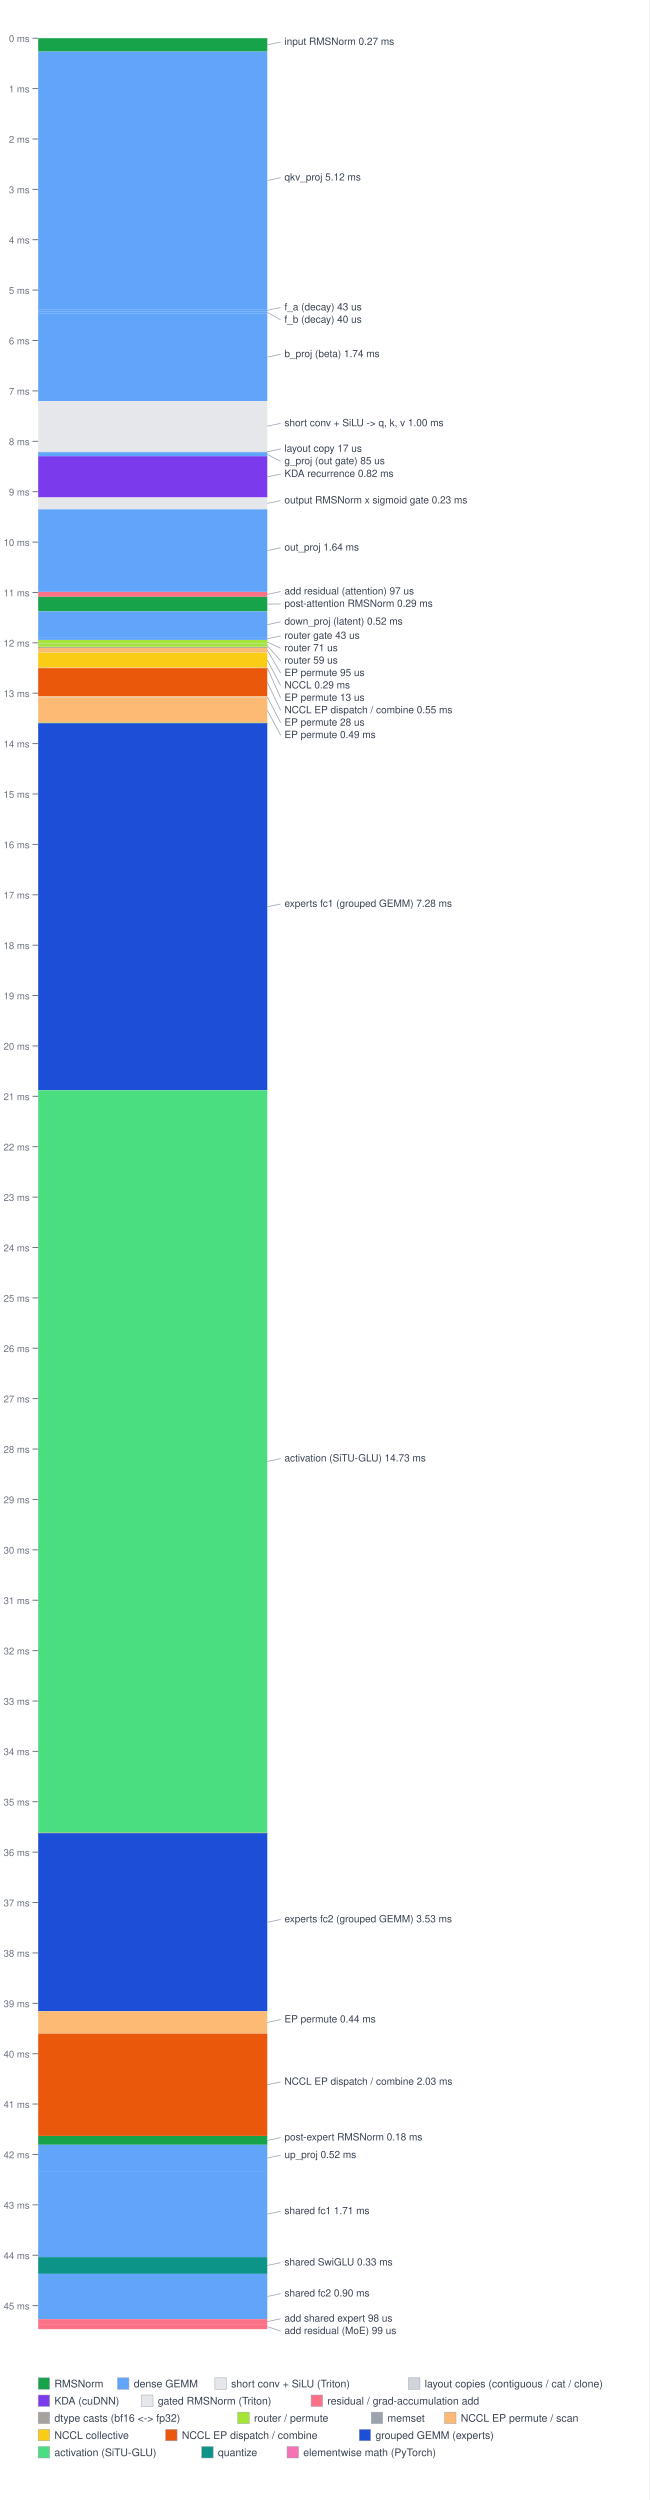
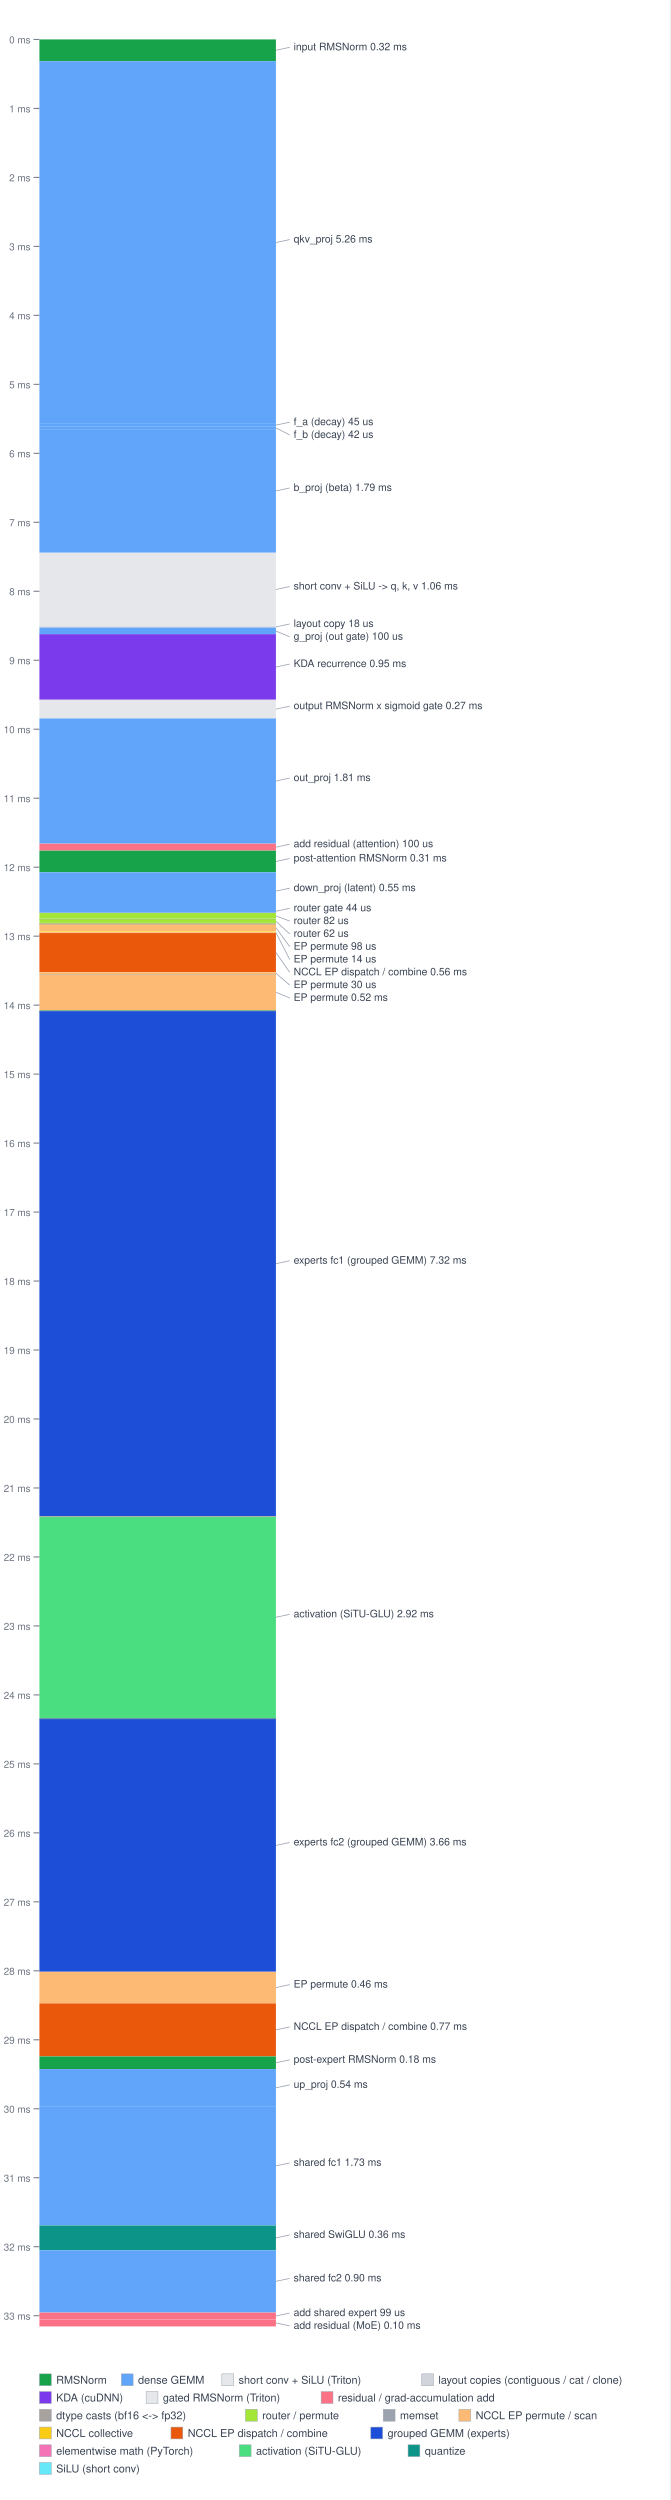
- <svg xmlns="http://www.w3.org/2000/svg" width="680" height="2619" viewBox="0 0 680 2619">
-   <rect width="680" height="2619" fill="white" />
-   <rect x="40" y="40.00" width="240" height="14.07" fill="#16a34a" />
-   <rect x="40" y="54.09" width="240" height="270.05" fill="#60a5fa" />
-   <rect x="40" y="323.98" width="240" height="2.29" fill="#60a5fa" />
-   <rect x="40" y="326.16" width="240" height="2.14" fill="#60a5fa" />
-   <rect x="40" y="328.21" width="240" height="91.87" fill="#60a5fa" />
-   <rect x="40" y="420.12" width="240" height="52.69" fill="#e5e7eb" />
-   <rect x="40" y="472.86" width="240" height="0.80" fill="#d1d5db" />
-   <rect x="40" y="473.37" width="240" height="0.80" fill="#d1d5db" />
-   <rect x="40" y="473.76" width="240" height="4.51" fill="#60a5fa" />
-   <rect x="40" y="478.10" width="240" height="0.80" fill="#7c3aed" />
-   <rect x="40" y="478.48" width="240" height="42.66" fill="#7c3aed" />
-   <rect x="40" y="521.18" width="240" height="12.39" fill="#e5e7eb" />
-   <rect x="40" y="533.59" width="240" height="86.45" fill="#60a5fa" />
-   <rect x="40" y="620.10" width="240" height="5.13" fill="#fb7185" />
-   <rect x="40" y="625.28" width="240" height="15.23" fill="#16a34a" />
-   <rect x="40" y="640.54" width="240" height="27.71" fill="#60a5fa" />
-   <rect x="40" y="668.08" width="240" height="2.28" fill="#60a5fa" />
-   <rect x="40" y="670.42" width="240" height="0.80" fill="#a8a29e" />
-   <rect x="40" y="670.59" width="240" height="3.77" fill="#a3e635" />
-   <rect x="40" y="674.54" width="240" height="0.80" fill="#9ca3af" />
-   <rect x="40" y="674.74" width="240" height="0.80" fill="#9ca3af" />
-   <rect x="40" y="674.86" width="240" height="2.69" fill="#a3e635" />
-   <rect x="40" y="677.59" width="240" height="0.80" fill="#a3e635" />
-   <rect x="40" y="678.06" width="240" height="0.80" fill="#9ca3af" />
-   <rect x="40" y="678.19" width="240" height="0.80" fill="#9ca3af" />
-   <rect x="40" y="678.40" width="240" height="0.80" fill="#9ca3af" />
-   <rect x="40" y="678.60" width="240" height="5.00" fill="#fdba74" />
-   <rect x="40" y="683.72" width="240" height="15.56" fill="#facc15" />
-   <rect x="40" y="699.32" width="240" height="0.80" fill="#fdba74" />
-   <rect x="40" y="699.78" width="240" height="0.80" fill="#fdba74" />
-   <rect x="40" y="700.02" width="240" height="29.24" fill="#ea580c" />
-   <rect x="40" y="729.31" width="240" height="1.47" fill="#fdba74" />
-   <rect x="40" y="731.02" width="240" height="0.80" fill="#9ca3af" />
-   <rect x="40" y="731.22" width="240" height="25.76" fill="#fdba74" />
-   <rect x="40" y="757.05" width="240" height="0.80" fill="#a3e635" />
-   <rect x="40" y="757.32" width="240" height="0.80" fill="#1d4ed8" />
-   <rect x="40" y="757.67" width="240" height="0.80" fill="#9ca3af" />
-   <rect x="40" y="757.83" width="240" height="384.25" fill="#1d4ed8" />
-   <rect x="40" y="1142.15" width="240" height="777.66" fill="#4ade80" />
-   <rect x="40" y="1919.85" width="240" height="0.80" fill="#a3e635" />
-   <rect x="40" y="1920.11" width="240" height="0.80" fill="#1d4ed8" />
-   <rect x="40" y="1920.45" width="240" height="0.80" fill="#9ca3af" />
-   <rect x="40" y="1920.59" width="240" height="186.33" fill="#1d4ed8" />
-   <rect x="40" y="2106.97" width="240" height="23.38" fill="#fdba74" />
-   <rect x="40" y="2130.42" width="240" height="107.16" fill="#ea580c" />
-   <rect x="40" y="2237.65" width="240" height="9.24" fill="#16a34a" />
-   <rect x="40" y="2246.92" width="240" height="27.71" fill="#60a5fa" />
-   <rect x="40" y="2274.43" width="240" height="90.10" fill="#60a5fa" />
-   <rect x="40" y="2364.57" width="240" height="17.54" fill="#0d9488" />
-   <rect x="40" y="2382.11" width="240" height="47.38" fill="#60a5fa" />
-   <rect x="40" y="2429.54" width="240" height="5.16" fill="#fb7185" />
-   <rect x="40" y="2434.75" width="240" height="5.25" fill="#fb7185" />
+ <svg xmlns="http://www.w3.org/2000/svg" width="680" height="2537" viewBox="0 0 680 2537">
+   <rect width="680" height="2537" fill="white" />
+   <rect x="40" y="40.00" width="240" height="22.07" fill="#16a34a" />
+   <rect x="40" y="62.08" width="240" height="367.98" fill="#60a5fa" />
+   <rect x="40" y="429.81" width="240" height="3.12" fill="#60a5fa" />
+   <rect x="40" y="432.78" width="240" height="2.94" fill="#60a5fa" />
+   <rect x="40" y="435.54" width="240" height="125.35" fill="#60a5fa" />
+   <rect x="40" y="560.97" width="240" height="74.52" fill="#e5e7eb" />
+   <rect x="40" y="635.57" width="240" height="0.80" fill="#d1d5db" />
+   <rect x="40" y="636.32" width="240" height="0.80" fill="#d1d5db" />
+   <rect x="40" y="636.88" width="240" height="6.99" fill="#60a5fa" />
+   <rect x="40" y="643.65" width="240" height="0.80" fill="#7c3aed" />
+   <rect x="40" y="644.22" width="240" height="65.87" fill="#7c3aed" />
+   <rect x="40" y="710.16" width="240" height="18.90" fill="#e5e7eb" />
+   <rect x="40" y="729.08" width="240" height="127.01" fill="#60a5fa" />
+   <rect x="40" y="856.18" width="240" height="6.97" fill="#fb7185" />
+   <rect x="40" y="863.26" width="240" height="21.95" fill="#16a34a" />
+   <rect x="40" y="885.24" width="240" height="38.19" fill="#60a5fa" />
+   <rect x="40" y="923.19" width="240" height="3.08" fill="#60a5fa" />
+   <rect x="40" y="926.34" width="240" height="0.80" fill="#a8a29e" />
+   <rect x="40" y="926.57" width="240" height="5.75" fill="#a3e635" />
+   <rect x="40" y="932.46" width="240" height="0.80" fill="#9ca3af" />
+   <rect x="40" y="932.68" width="240" height="0.80" fill="#9ca3af" />
+   <rect x="40" y="932.86" width="240" height="3.70" fill="#a3e635" />
+   <rect x="40" y="936.63" width="240" height="0.80" fill="#a3e635" />
+   <rect x="40" y="937.29" width="240" height="0.80" fill="#9ca3af" />
+   <rect x="40" y="937.47" width="240" height="0.80" fill="#9ca3af" />
+   <rect x="40" y="937.72" width="240" height="0.80" fill="#9ca3af" />
+   <rect x="40" y="938.00" width="240" height="6.89" fill="#fdba74" />
+   <rect x="40" y="945.19" width="240" height="0.80" fill="#facc15" />
+   <rect x="40" y="945.85" width="240" height="0.80" fill="#fdba74" />
+   <rect x="40" y="946.53" width="240" height="0.80" fill="#fdba74" />
+   <rect x="40" y="946.90" width="240" height="39.50" fill="#ea580c" />
+   <rect x="40" y="986.49" width="240" height="2.13" fill="#fdba74" />
+   <rect x="40" y="988.73" width="240" height="0.80" fill="#9ca3af" />
+   <rect x="40" y="988.97" width="240" height="36.16" fill="#fdba74" />
+   <rect x="40" y="1025.22" width="240" height="0.80" fill="#a3e635" />
+   <rect x="40" y="1025.59" width="240" height="0.80" fill="#1d4ed8" />
+   <rect x="40" y="1026.00" width="240" height="0.80" fill="#9ca3af" />
+   <rect x="40" y="1026.20" width="240" height="512.31" fill="#1d4ed8" />
+   <rect x="40" y="1538.58" width="240" height="0.80" fill="#d1d5db" />
+   <rect x="40" y="1538.81" width="240" height="0.80" fill="#f472b6" />
+   <rect x="40" y="1539.07" width="240" height="204.33" fill="#4ade80" />
+   <rect x="40" y="1743.49" width="240" height="0.80" fill="#a3e635" />
+   <rect x="40" y="1743.88" width="240" height="0.80" fill="#1d4ed8" />
+   <rect x="40" y="1744.31" width="240" height="0.80" fill="#9ca3af" />
+   <rect x="40" y="1744.56" width="240" height="256.35" fill="#1d4ed8" />
+   <rect x="40" y="2000.99" width="240" height="31.99" fill="#fdba74" />
+   <rect x="40" y="2033.05" width="240" height="53.77" fill="#ea580c" />
+   <rect x="40" y="2086.88" width="240" height="12.84" fill="#16a34a" />
+   <rect x="40" y="2099.73" width="240" height="37.98" fill="#60a5fa" />
+   <rect x="40" y="2137.46" width="240" height="120.88" fill="#60a5fa" />
+   <rect x="40" y="2258.43" width="240" height="25.10" fill="#0d9488" />
+   <rect x="40" y="2283.56" width="240" height="63.16" fill="#60a5fa" />
+   <rect x="40" y="2346.80" width="240" height="6.90" fill="#fb7185" />
+   <rect x="40" y="2353.78" width="240" height="7.05" fill="#fb7185" />
  <line x1="34" y1="40.0" x2="40" y2="40.0" stroke="#6b7280" />
  <text x="31.0" y="44.0" text-anchor="end" font-family="Helvetica, Arial, sans-serif" font-size="10" font-weight="normal" fill="#6b7280">0 ms</text>
-   <line x1="34" y1="92.8" x2="40" y2="92.8" stroke="#6b7280" />
-   <text x="31.0" y="96.8" text-anchor="end" font-family="Helvetica, Arial, sans-serif" font-size="10" font-weight="normal" fill="#6b7280">1 ms</text>
-   <line x1="34" y1="145.6" x2="40" y2="145.6" stroke="#6b7280" />
-   <text x="31.0" y="149.6" text-anchor="end" font-family="Helvetica, Arial, sans-serif" font-size="10" font-weight="normal" fill="#6b7280">2 ms</text>
-   <line x1="34" y1="198.4" x2="40" y2="198.4" stroke="#6b7280" />
-   <text x="31.0" y="202.4" text-anchor="end" font-family="Helvetica, Arial, sans-serif" font-size="10" font-weight="normal" fill="#6b7280">3 ms</text>
-   <line x1="34" y1="251.1" x2="40" y2="251.1" stroke="#6b7280" />
-   <text x="31.0" y="255.1" text-anchor="end" font-family="Helvetica, Arial, sans-serif" font-size="10" font-weight="normal" fill="#6b7280">4 ms</text>
-   <line x1="34" y1="303.9" x2="40" y2="303.9" stroke="#6b7280" />
-   <text x="31.0" y="307.9" text-anchor="end" font-family="Helvetica, Arial, sans-serif" font-size="10" font-weight="normal" fill="#6b7280">5 ms</text>
-   <line x1="34" y1="356.7" x2="40" y2="356.7" stroke="#6b7280" />
-   <text x="31.0" y="360.7" text-anchor="end" font-family="Helvetica, Arial, sans-serif" font-size="10" font-weight="normal" fill="#6b7280">6 ms</text>
-   <line x1="34" y1="409.5" x2="40" y2="409.5" stroke="#6b7280" />
-   <text x="31.0" y="413.5" text-anchor="end" font-family="Helvetica, Arial, sans-serif" font-size="10" font-weight="normal" fill="#6b7280">7 ms</text>
-   <line x1="34" y1="462.3" x2="40" y2="462.3" stroke="#6b7280" />
-   <text x="31.0" y="466.3" text-anchor="end" font-family="Helvetica, Arial, sans-serif" font-size="10" font-weight="normal" fill="#6b7280">8 ms</text>
-   <line x1="34" y1="515.1" x2="40" y2="515.1" stroke="#6b7280" />
-   <text x="31.0" y="519.1" text-anchor="end" font-family="Helvetica, Arial, sans-serif" font-size="10" font-weight="normal" fill="#6b7280">9 ms</text>
-   <line x1="34" y1="567.9" x2="40" y2="567.9" stroke="#6b7280" />
-   <text x="31.0" y="571.9" text-anchor="end" font-family="Helvetica, Arial, sans-serif" font-size="10" font-weight="normal" fill="#6b7280">10 ms</text>
-   <line x1="34" y1="620.7" x2="40" y2="620.7" stroke="#6b7280" />
-   <text x="31.0" y="624.7" text-anchor="end" font-family="Helvetica, Arial, sans-serif" font-size="10" font-weight="normal" fill="#6b7280">11 ms</text>
-   <line x1="34" y1="673.4" x2="40" y2="673.4" stroke="#6b7280" />
-   <text x="31.0" y="677.4" text-anchor="end" font-family="Helvetica, Arial, sans-serif" font-size="10" font-weight="normal" fill="#6b7280">12 ms</text>
-   <line x1="34" y1="726.2" x2="40" y2="726.2" stroke="#6b7280" />
-   <text x="31.0" y="730.2" text-anchor="end" font-family="Helvetica, Arial, sans-serif" font-size="10" font-weight="normal" fill="#6b7280">13 ms</text>
-   <line x1="34" y1="779.0" x2="40" y2="779.0" stroke="#6b7280" />
-   <text x="31.0" y="783.0" text-anchor="end" font-family="Helvetica, Arial, sans-serif" font-size="10" font-weight="normal" fill="#6b7280">14 ms</text>
-   <line x1="34" y1="831.8" x2="40" y2="831.8" stroke="#6b7280" />
-   <text x="31.0" y="835.8" text-anchor="end" font-family="Helvetica, Arial, sans-serif" font-size="10" font-weight="normal" fill="#6b7280">15 ms</text>
-   <line x1="34" y1="884.6" x2="40" y2="884.6" stroke="#6b7280" />
-   <text x="31.0" y="888.6" text-anchor="end" font-family="Helvetica, Arial, sans-serif" font-size="10" font-weight="normal" fill="#6b7280">16 ms</text>
-   <line x1="34" y1="937.4" x2="40" y2="937.4" stroke="#6b7280" />
-   <text x="31.0" y="941.4" text-anchor="end" font-family="Helvetica, Arial, sans-serif" font-size="10" font-weight="normal" fill="#6b7280">17 ms</text>
-   <line x1="34" y1="990.2" x2="40" y2="990.2" stroke="#6b7280" />
-   <text x="31.0" y="994.2" text-anchor="end" font-family="Helvetica, Arial, sans-serif" font-size="10" font-weight="normal" fill="#6b7280">18 ms</text>
-   <line x1="34" y1="1042.9" x2="40" y2="1042.9" stroke="#6b7280" />
-   <text x="31.0" y="1046.9" text-anchor="end" font-family="Helvetica, Arial, sans-serif" font-size="10" font-weight="normal" fill="#6b7280">19 ms</text>
-   <line x1="34" y1="1095.7" x2="40" y2="1095.7" stroke="#6b7280" />
-   <text x="31.0" y="1099.7" text-anchor="end" font-family="Helvetica, Arial, sans-serif" font-size="10" font-weight="normal" fill="#6b7280">20 ms</text>
-   <line x1="34" y1="1148.5" x2="40" y2="1148.5" stroke="#6b7280" />
-   <text x="31.0" y="1152.5" text-anchor="end" font-family="Helvetica, Arial, sans-serif" font-size="10" font-weight="normal" fill="#6b7280">21 ms</text>
-   <line x1="34" y1="1201.3" x2="40" y2="1201.3" stroke="#6b7280" />
-   <text x="31.0" y="1205.3" text-anchor="end" font-family="Helvetica, Arial, sans-serif" font-size="10" font-weight="normal" fill="#6b7280">22 ms</text>
-   <line x1="34" y1="1254.1" x2="40" y2="1254.1" stroke="#6b7280" />
-   <text x="31.0" y="1258.1" text-anchor="end" font-family="Helvetica, Arial, sans-serif" font-size="10" font-weight="normal" fill="#6b7280">23 ms</text>
-   <line x1="34" y1="1306.9" x2="40" y2="1306.9" stroke="#6b7280" />
-   <text x="31.0" y="1310.9" text-anchor="end" font-family="Helvetica, Arial, sans-serif" font-size="10" font-weight="normal" fill="#6b7280">24 ms</text>
-   <line x1="34" y1="1359.7" x2="40" y2="1359.7" stroke="#6b7280" />
-   <text x="31.0" y="1363.7" text-anchor="end" font-family="Helvetica, Arial, sans-serif" font-size="10" font-weight="normal" fill="#6b7280">25 ms</text>
-   <line x1="34" y1="1412.4" x2="40" y2="1412.4" stroke="#6b7280" />
-   <text x="31.0" y="1416.4" text-anchor="end" font-family="Helvetica, Arial, sans-serif" font-size="10" font-weight="normal" fill="#6b7280">26 ms</text>
-   <line x1="34" y1="1465.2" x2="40" y2="1465.2" stroke="#6b7280" />
-   <text x="31.0" y="1469.2" text-anchor="end" font-family="Helvetica, Arial, sans-serif" font-size="10" font-weight="normal" fill="#6b7280">27 ms</text>
-   <line x1="34" y1="1518.0" x2="40" y2="1518.0" stroke="#6b7280" />
-   <text x="31.0" y="1522.0" text-anchor="end" font-family="Helvetica, Arial, sans-serif" font-size="10" font-weight="normal" fill="#6b7280">28 ms</text>
-   <line x1="34" y1="1570.8" x2="40" y2="1570.8" stroke="#6b7280" />
-   <text x="31.0" y="1574.8" text-anchor="end" font-family="Helvetica, Arial, sans-serif" font-size="10" font-weight="normal" fill="#6b7280">29 ms</text>
-   <line x1="34" y1="1623.6" x2="40" y2="1623.6" stroke="#6b7280" />
-   <text x="31.0" y="1627.6" text-anchor="end" font-family="Helvetica, Arial, sans-serif" font-size="10" font-weight="normal" fill="#6b7280">30 ms</text>
-   <line x1="34" y1="1676.4" x2="40" y2="1676.4" stroke="#6b7280" />
-   <text x="31.0" y="1680.4" text-anchor="end" font-family="Helvetica, Arial, sans-serif" font-size="10" font-weight="normal" fill="#6b7280">31 ms</text>
-   <line x1="34" y1="1729.2" x2="40" y2="1729.2" stroke="#6b7280" />
-   <text x="31.0" y="1733.2" text-anchor="end" font-family="Helvetica, Arial, sans-serif" font-size="10" font-weight="normal" fill="#6b7280">32 ms</text>
-   <line x1="34" y1="1782.0" x2="40" y2="1782.0" stroke="#6b7280" />
-   <text x="31.0" y="1786.0" text-anchor="end" font-family="Helvetica, Arial, sans-serif" font-size="10" font-weight="normal" fill="#6b7280">33 ms</text>
-   <line x1="34" y1="1834.7" x2="40" y2="1834.7" stroke="#6b7280" />
-   <text x="31.0" y="1838.7" text-anchor="end" font-family="Helvetica, Arial, sans-serif" font-size="10" font-weight="normal" fill="#6b7280">34 ms</text>
-   <line x1="34" y1="1887.5" x2="40" y2="1887.5" stroke="#6b7280" />
-   <text x="31.0" y="1891.5" text-anchor="end" font-family="Helvetica, Arial, sans-serif" font-size="10" font-weight="normal" fill="#6b7280">35 ms</text>
-   <line x1="34" y1="1940.3" x2="40" y2="1940.3" stroke="#6b7280" />
-   <text x="31.0" y="1944.3" text-anchor="end" font-family="Helvetica, Arial, sans-serif" font-size="10" font-weight="normal" fill="#6b7280">36 ms</text>
-   <line x1="34" y1="1993.1" x2="40" y2="1993.1" stroke="#6b7280" />
-   <text x="31.0" y="1997.1" text-anchor="end" font-family="Helvetica, Arial, sans-serif" font-size="10" font-weight="normal" fill="#6b7280">37 ms</text>
-   <line x1="34" y1="2045.9" x2="40" y2="2045.9" stroke="#6b7280" />
-   <text x="31.0" y="2049.9" text-anchor="end" font-family="Helvetica, Arial, sans-serif" font-size="10" font-weight="normal" fill="#6b7280">38 ms</text>
-   <line x1="34" y1="2098.7" x2="40" y2="2098.7" stroke="#6b7280" />
-   <text x="31.0" y="2102.7" text-anchor="end" font-family="Helvetica, Arial, sans-serif" font-size="10" font-weight="normal" fill="#6b7280">39 ms</text>
-   <line x1="34" y1="2151.5" x2="40" y2="2151.5" stroke="#6b7280" />
-   <text x="31.0" y="2155.5" text-anchor="end" font-family="Helvetica, Arial, sans-serif" font-size="10" font-weight="normal" fill="#6b7280">40 ms</text>
-   <line x1="34" y1="2204.2" x2="40" y2="2204.2" stroke="#6b7280" />
-   <text x="31.0" y="2208.2" text-anchor="end" font-family="Helvetica, Arial, sans-serif" font-size="10" font-weight="normal" fill="#6b7280">41 ms</text>
-   <line x1="34" y1="2257.0" x2="40" y2="2257.0" stroke="#6b7280" />
-   <text x="31.0" y="2261.0" text-anchor="end" font-family="Helvetica, Arial, sans-serif" font-size="10" font-weight="normal" fill="#6b7280">42 ms</text>
-   <line x1="34" y1="2309.8" x2="40" y2="2309.8" stroke="#6b7280" />
-   <text x="31.0" y="2313.8" text-anchor="end" font-family="Helvetica, Arial, sans-serif" font-size="10" font-weight="normal" fill="#6b7280">43 ms</text>
-   <line x1="34" y1="2362.6" x2="40" y2="2362.6" stroke="#6b7280" />
-   <text x="31.0" y="2366.6" text-anchor="end" font-family="Helvetica, Arial, sans-serif" font-size="10" font-weight="normal" fill="#6b7280">44 ms</text>
-   <line x1="34" y1="2415.4" x2="40" y2="2415.4" stroke="#6b7280" />
-   <text x="31.0" y="2419.4" text-anchor="end" font-family="Helvetica, Arial, sans-serif" font-size="10" font-weight="normal" fill="#6b7280">45 ms</text>
-   <line x1="280" y1="47.0" x2="294" y2="44.0" stroke="#9ca3af" stroke-width="0.8" />
-   <text x="298.0" y="47.0" text-anchor="start" font-family="Helvetica, Arial, sans-serif" font-size="10.5" font-weight="normal" fill="#374151">input RMSNorm  0.27 ms</text>
-   <line x1="280" y1="189.1" x2="294" y2="186.1" stroke="#9ca3af" stroke-width="0.8" />
-   <text x="298.0" y="189.1" text-anchor="start" font-family="Helvetica, Arial, sans-serif" font-size="10.5" font-weight="normal" fill="#374151">qkv_proj  5.12 ms</text>
-   <line x1="280" y1="325.1" x2="294" y2="322.1" stroke="#9ca3af" stroke-width="0.8" />
-   <text x="298.0" y="325.1" text-anchor="start" font-family="Helvetica, Arial, sans-serif" font-size="10.5" font-weight="normal" fill="#374151">f_a (decay)  43 us</text>
-   <line x1="280" y1="327.2" x2="294" y2="335.1" stroke="#9ca3af" stroke-width="0.8" />
-   <text x="298.0" y="338.1" text-anchor="start" font-family="Helvetica, Arial, sans-serif" font-size="10.5" font-weight="normal" fill="#374151">f_b (decay)  40 us</text>
-   <line x1="280" y1="374.1" x2="294" y2="371.1" stroke="#9ca3af" stroke-width="0.8" />
-   <text x="298.0" y="374.1" text-anchor="start" font-family="Helvetica, Arial, sans-serif" font-size="10.5" font-weight="normal" fill="#374151">b_proj (beta)  1.74 ms</text>
-   <line x1="280" y1="446.5" x2="294" y2="443.5" stroke="#9ca3af" stroke-width="0.8" />
-   <text x="298.0" y="446.5" text-anchor="start" font-family="Helvetica, Arial, sans-serif" font-size="10.5" font-weight="normal" fill="#374151">short conv + SiLU -&gt; q, k, v  1.00 ms</text>
-   <line x1="280" y1="473.3" x2="294" y2="470.3" stroke="#9ca3af" stroke-width="0.8" />
-   <text x="298.0" y="473.3" text-anchor="start" font-family="Helvetica, Arial, sans-serif" font-size="10.5" font-weight="normal" fill="#374151">layout copy  17 us</text>
-   <line x1="280" y1="476.0" x2="294" y2="483.3" stroke="#9ca3af" stroke-width="0.8" />
-   <text x="298.0" y="486.3" text-anchor="start" font-family="Helvetica, Arial, sans-serif" font-size="10.5" font-weight="normal" fill="#374151">g_proj (out gate)  85 us</text>
-   <line x1="280" y1="499.6" x2="294" y2="496.6" stroke="#9ca3af" stroke-width="0.8" />
-   <text x="298.0" y="499.6" text-anchor="start" font-family="Helvetica, Arial, sans-serif" font-size="10.5" font-weight="normal" fill="#374151">KDA recurrence  0.82 ms</text>
-   <line x1="280" y1="527.4" x2="294" y2="524.4" stroke="#9ca3af" stroke-width="0.8" />
-   <text x="298.0" y="527.4" text-anchor="start" font-family="Helvetica, Arial, sans-serif" font-size="10.5" font-weight="normal" fill="#374151">output RMSNorm x sigmoid gate  0.23 ms</text>
-   <line x1="280" y1="576.8" x2="294" y2="573.8" stroke="#9ca3af" stroke-width="0.8" />
-   <text x="298.0" y="576.8" text-anchor="start" font-family="Helvetica, Arial, sans-serif" font-size="10.5" font-weight="normal" fill="#374151">out_proj  1.64 ms</text>
-   <line x1="280" y1="622.7" x2="294" y2="619.7" stroke="#9ca3af" stroke-width="0.8" />
-   <text x="298.0" y="622.7" text-anchor="start" font-family="Helvetica, Arial, sans-serif" font-size="10.5" font-weight="normal" fill="#374151">add residual (attention)  97 us</text>
-   <line x1="280" y1="632.9" x2="294" y2="632.7" stroke="#9ca3af" stroke-width="0.8" />
-   <text x="298.0" y="635.7" text-anchor="start" font-family="Helvetica, Arial, sans-serif" font-size="10.5" font-weight="normal" fill="#374151">post-attention RMSNorm  0.29 ms</text>
-   <line x1="280" y1="654.4" x2="294" y2="651.4" stroke="#9ca3af" stroke-width="0.8" />
-   <text x="298.0" y="654.4" text-anchor="start" font-family="Helvetica, Arial, sans-serif" font-size="10.5" font-weight="normal" fill="#374151">down_proj (latent)  0.52 ms</text>
-   <line x1="280" y1="669.2" x2="294" y2="666.2" stroke="#9ca3af" stroke-width="0.8" />
-   <text x="298.0" y="669.2" text-anchor="start" font-family="Helvetica, Arial, sans-serif" font-size="10.5" font-weight="normal" fill="#374151">router gate  43 us</text>
-   <line x1="280" y1="672.5" x2="294" y2="679.2" stroke="#9ca3af" stroke-width="0.8" />
-   <text x="298.0" y="682.2" text-anchor="start" font-family="Helvetica, Arial, sans-serif" font-size="10.5" font-weight="normal" fill="#374151">router  71 us</text>
-   <line x1="280" y1="676.4" x2="294" y2="692.2" stroke="#9ca3af" stroke-width="0.8" />
-   <text x="298.0" y="695.2" text-anchor="start" font-family="Helvetica, Arial, sans-serif" font-size="10.5" font-weight="normal" fill="#374151">router  59 us</text>
-   <line x1="280" y1="681.1" x2="294" y2="705.2" stroke="#9ca3af" stroke-width="0.8" />
-   <text x="298.0" y="708.2" text-anchor="start" font-family="Helvetica, Arial, sans-serif" font-size="10.5" font-weight="normal" fill="#374151">EP permute  95 us</text>
-   <line x1="280" y1="691.5" x2="294" y2="718.2" stroke="#9ca3af" stroke-width="0.8" />
-   <text x="298.0" y="721.2" text-anchor="start" font-family="Helvetica, Arial, sans-serif" font-size="10.5" font-weight="normal" fill="#374151">NCCL  0.29 ms</text>
-   <line x1="280" y1="699.7" x2="294" y2="731.2" stroke="#9ca3af" stroke-width="0.8" />
-   <text x="298.0" y="734.2" text-anchor="start" font-family="Helvetica, Arial, sans-serif" font-size="10.5" font-weight="normal" fill="#374151">EP permute  13 us</text>
-   <line x1="280" y1="714.6" x2="294" y2="744.2" stroke="#9ca3af" stroke-width="0.8" />
-   <text x="298.0" y="747.2" text-anchor="start" font-family="Helvetica, Arial, sans-serif" font-size="10.5" font-weight="normal" fill="#374151">NCCL EP dispatch / combine  0.55 ms</text>
-   <line x1="280" y1="730.0" x2="294" y2="757.2" stroke="#9ca3af" stroke-width="0.8" />
-   <text x="298.0" y="760.2" text-anchor="start" font-family="Helvetica, Arial, sans-serif" font-size="10.5" font-weight="normal" fill="#374151">EP permute  28 us</text>
-   <line x1="280" y1="744.1" x2="294" y2="770.2" stroke="#9ca3af" stroke-width="0.8" />
-   <text x="298.0" y="773.2" text-anchor="start" font-family="Helvetica, Arial, sans-serif" font-size="10.5" font-weight="normal" fill="#374151">EP permute  0.49 ms</text>
-   <line x1="280" y1="950.0" x2="294" y2="947.0" stroke="#9ca3af" stroke-width="0.8" />
-   <text x="298.0" y="950.0" text-anchor="start" font-family="Helvetica, Arial, sans-serif" font-size="10.5" font-weight="normal" fill="#374151">experts fc1 (grouped GEMM)  7.28 ms</text>
-   <line x1="280" y1="1531.0" x2="294" y2="1528.0" stroke="#9ca3af" stroke-width="0.8" />
-   <text x="298.0" y="1531.0" text-anchor="start" font-family="Helvetica, Arial, sans-serif" font-size="10.5" font-weight="normal" fill="#374151">activation (SiTU-GLU)  14.73 ms</text>
-   <line x1="280" y1="2013.8" x2="294" y2="2010.8" stroke="#9ca3af" stroke-width="0.8" />
-   <text x="298.0" y="2013.8" text-anchor="start" font-family="Helvetica, Arial, sans-serif" font-size="10.5" font-weight="normal" fill="#374151">experts fc2 (grouped GEMM)  3.53 ms</text>
+   <line x1="34" y1="110.0" x2="40" y2="110.0" stroke="#6b7280" />
+   <text x="31.0" y="114.0" text-anchor="end" font-family="Helvetica, Arial, sans-serif" font-size="10" font-weight="normal" fill="#6b7280">1 ms</text>
+   <line x1="34" y1="180.0" x2="40" y2="180.0" stroke="#6b7280" />
+   <text x="31.0" y="184.0" text-anchor="end" font-family="Helvetica, Arial, sans-serif" font-size="10" font-weight="normal" fill="#6b7280">2 ms</text>
+   <line x1="34" y1="250.0" x2="40" y2="250.0" stroke="#6b7280" />
+   <text x="31.0" y="254.0" text-anchor="end" font-family="Helvetica, Arial, sans-serif" font-size="10" font-weight="normal" fill="#6b7280">3 ms</text>
+   <line x1="34" y1="320.0" x2="40" y2="320.0" stroke="#6b7280" />
+   <text x="31.0" y="324.0" text-anchor="end" font-family="Helvetica, Arial, sans-serif" font-size="10" font-weight="normal" fill="#6b7280">4 ms</text>
+   <line x1="34" y1="390.0" x2="40" y2="390.0" stroke="#6b7280" />
+   <text x="31.0" y="394.0" text-anchor="end" font-family="Helvetica, Arial, sans-serif" font-size="10" font-weight="normal" fill="#6b7280">5 ms</text>
+   <line x1="34" y1="460.0" x2="40" y2="460.0" stroke="#6b7280" />
+   <text x="31.0" y="464.0" text-anchor="end" font-family="Helvetica, Arial, sans-serif" font-size="10" font-weight="normal" fill="#6b7280">6 ms</text>
+   <line x1="34" y1="530.0" x2="40" y2="530.0" stroke="#6b7280" />
+   <text x="31.0" y="534.0" text-anchor="end" font-family="Helvetica, Arial, sans-serif" font-size="10" font-weight="normal" fill="#6b7280">7 ms</text>
+   <line x1="34" y1="600.0" x2="40" y2="600.0" stroke="#6b7280" />
+   <text x="31.0" y="604.0" text-anchor="end" font-family="Helvetica, Arial, sans-serif" font-size="10" font-weight="normal" fill="#6b7280">8 ms</text>
+   <line x1="34" y1="670.0" x2="40" y2="670.0" stroke="#6b7280" />
+   <text x="31.0" y="674.0" text-anchor="end" font-family="Helvetica, Arial, sans-serif" font-size="10" font-weight="normal" fill="#6b7280">9 ms</text>
+   <line x1="34" y1="740.0" x2="40" y2="740.0" stroke="#6b7280" />
+   <text x="31.0" y="744.0" text-anchor="end" font-family="Helvetica, Arial, sans-serif" font-size="10" font-weight="normal" fill="#6b7280">10 ms</text>
+   <line x1="34" y1="810.0" x2="40" y2="810.0" stroke="#6b7280" />
+   <text x="31.0" y="814.0" text-anchor="end" font-family="Helvetica, Arial, sans-serif" font-size="10" font-weight="normal" fill="#6b7280">11 ms</text>
+   <line x1="34" y1="880.0" x2="40" y2="880.0" stroke="#6b7280" />
+   <text x="31.0" y="884.0" text-anchor="end" font-family="Helvetica, Arial, sans-serif" font-size="10" font-weight="normal" fill="#6b7280">12 ms</text>
+   <line x1="34" y1="950.0" x2="40" y2="950.0" stroke="#6b7280" />
+   <text x="31.0" y="954.0" text-anchor="end" font-family="Helvetica, Arial, sans-serif" font-size="10" font-weight="normal" fill="#6b7280">13 ms</text>
+   <line x1="34" y1="1020.0" x2="40" y2="1020.0" stroke="#6b7280" />
+   <text x="31.0" y="1024.0" text-anchor="end" font-family="Helvetica, Arial, sans-serif" font-size="10" font-weight="normal" fill="#6b7280">14 ms</text>
+   <line x1="34" y1="1090.0" x2="40" y2="1090.0" stroke="#6b7280" />
+   <text x="31.0" y="1094.0" text-anchor="end" font-family="Helvetica, Arial, sans-serif" font-size="10" font-weight="normal" fill="#6b7280">15 ms</text>
+   <line x1="34" y1="1160.0" x2="40" y2="1160.0" stroke="#6b7280" />
+   <text x="31.0" y="1164.0" text-anchor="end" font-family="Helvetica, Arial, sans-serif" font-size="10" font-weight="normal" fill="#6b7280">16 ms</text>
+   <line x1="34" y1="1230.0" x2="40" y2="1230.0" stroke="#6b7280" />
+   <text x="31.0" y="1234.0" text-anchor="end" font-family="Helvetica, Arial, sans-serif" font-size="10" font-weight="normal" fill="#6b7280">17 ms</text>
+   <line x1="34" y1="1300.0" x2="40" y2="1300.0" stroke="#6b7280" />
+   <text x="31.0" y="1304.0" text-anchor="end" font-family="Helvetica, Arial, sans-serif" font-size="10" font-weight="normal" fill="#6b7280">18 ms</text>
+   <line x1="34" y1="1370.0" x2="40" y2="1370.0" stroke="#6b7280" />
+   <text x="31.0" y="1374.0" text-anchor="end" font-family="Helvetica, Arial, sans-serif" font-size="10" font-weight="normal" fill="#6b7280">19 ms</text>
+   <line x1="34" y1="1440.0" x2="40" y2="1440.0" stroke="#6b7280" />
+   <text x="31.0" y="1444.0" text-anchor="end" font-family="Helvetica, Arial, sans-serif" font-size="10" font-weight="normal" fill="#6b7280">20 ms</text>
+   <line x1="34" y1="1510.0" x2="40" y2="1510.0" stroke="#6b7280" />
+   <text x="31.0" y="1514.0" text-anchor="end" font-family="Helvetica, Arial, sans-serif" font-size="10" font-weight="normal" fill="#6b7280">21 ms</text>
+   <line x1="34" y1="1580.0" x2="40" y2="1580.0" stroke="#6b7280" />
+   <text x="31.0" y="1584.0" text-anchor="end" font-family="Helvetica, Arial, sans-serif" font-size="10" font-weight="normal" fill="#6b7280">22 ms</text>
+   <line x1="34" y1="1650.0" x2="40" y2="1650.0" stroke="#6b7280" />
+   <text x="31.0" y="1654.0" text-anchor="end" font-family="Helvetica, Arial, sans-serif" font-size="10" font-weight="normal" fill="#6b7280">23 ms</text>
+   <line x1="34" y1="1720.0" x2="40" y2="1720.0" stroke="#6b7280" />
+   <text x="31.0" y="1724.0" text-anchor="end" font-family="Helvetica, Arial, sans-serif" font-size="10" font-weight="normal" fill="#6b7280">24 ms</text>
+   <line x1="34" y1="1790.0" x2="40" y2="1790.0" stroke="#6b7280" />
+   <text x="31.0" y="1794.0" text-anchor="end" font-family="Helvetica, Arial, sans-serif" font-size="10" font-weight="normal" fill="#6b7280">25 ms</text>
+   <line x1="34" y1="1860.0" x2="40" y2="1860.0" stroke="#6b7280" />
+   <text x="31.0" y="1864.0" text-anchor="end" font-family="Helvetica, Arial, sans-serif" font-size="10" font-weight="normal" fill="#6b7280">26 ms</text>
+   <line x1="34" y1="1930.0" x2="40" y2="1930.0" stroke="#6b7280" />
+   <text x="31.0" y="1934.0" text-anchor="end" font-family="Helvetica, Arial, sans-serif" font-size="10" font-weight="normal" fill="#6b7280">27 ms</text>
+   <line x1="34" y1="2000.0" x2="40" y2="2000.0" stroke="#6b7280" />
+   <text x="31.0" y="2004.0" text-anchor="end" font-family="Helvetica, Arial, sans-serif" font-size="10" font-weight="normal" fill="#6b7280">28 ms</text>
+   <line x1="34" y1="2070.0" x2="40" y2="2070.0" stroke="#6b7280" />
+   <text x="31.0" y="2074.0" text-anchor="end" font-family="Helvetica, Arial, sans-serif" font-size="10" font-weight="normal" fill="#6b7280">29 ms</text>
+   <line x1="34" y1="2140.0" x2="40" y2="2140.0" stroke="#6b7280" />
+   <text x="31.0" y="2144.0" text-anchor="end" font-family="Helvetica, Arial, sans-serif" font-size="10" font-weight="normal" fill="#6b7280">30 ms</text>
+   <line x1="34" y1="2210.0" x2="40" y2="2210.0" stroke="#6b7280" />
+   <text x="31.0" y="2214.0" text-anchor="end" font-family="Helvetica, Arial, sans-serif" font-size="10" font-weight="normal" fill="#6b7280">31 ms</text>
+   <line x1="34" y1="2280.0" x2="40" y2="2280.0" stroke="#6b7280" />
+   <text x="31.0" y="2284.0" text-anchor="end" font-family="Helvetica, Arial, sans-serif" font-size="10" font-weight="normal" fill="#6b7280">32 ms</text>
+   <line x1="34" y1="2350.0" x2="40" y2="2350.0" stroke="#6b7280" />
+   <text x="31.0" y="2354.0" text-anchor="end" font-family="Helvetica, Arial, sans-serif" font-size="10" font-weight="normal" fill="#6b7280">33 ms</text>
+   <line x1="280" y1="51.0" x2="294" y2="48.0" stroke="#9ca3af" stroke-width="0.8" />
+   <text x="298.0" y="51.0" text-anchor="start" font-family="Helvetica, Arial, sans-serif" font-size="10.5" font-weight="normal" fill="#374151">input RMSNorm  0.32 ms</text>
+   <line x1="280" y1="246.1" x2="294" y2="243.1" stroke="#9ca3af" stroke-width="0.8" />
+   <text x="298.0" y="246.1" text-anchor="start" font-family="Helvetica, Arial, sans-serif" font-size="10.5" font-weight="normal" fill="#374151">qkv_proj  5.26 ms</text>
+   <line x1="280" y1="431.4" x2="294" y2="428.4" stroke="#9ca3af" stroke-width="0.8" />
+   <text x="298.0" y="431.4" text-anchor="start" font-family="Helvetica, Arial, sans-serif" font-size="10.5" font-weight="normal" fill="#374151">f_a (decay)  45 us</text>
+   <line x1="280" y1="434.3" x2="294" y2="441.4" stroke="#9ca3af" stroke-width="0.8" />
+   <text x="298.0" y="444.4" text-anchor="start" font-family="Helvetica, Arial, sans-serif" font-size="10.5" font-weight="normal" fill="#374151">f_b (decay)  42 us</text>
+   <line x1="280" y1="498.2" x2="294" y2="495.2" stroke="#9ca3af" stroke-width="0.8" />
+   <text x="298.0" y="498.2" text-anchor="start" font-family="Helvetica, Arial, sans-serif" font-size="10.5" font-weight="normal" fill="#374151">b_proj (beta)  1.79 ms</text>
+   <line x1="280" y1="598.2" x2="294" y2="595.2" stroke="#9ca3af" stroke-width="0.8" />
+   <text x="298.0" y="598.2" text-anchor="start" font-family="Helvetica, Arial, sans-serif" font-size="10.5" font-weight="normal" fill="#374151">short conv + SiLU -&gt; q, k, v  1.06 ms</text>
+   <line x1="280" y1="636.2" x2="294" y2="633.2" stroke="#9ca3af" stroke-width="0.8" />
+   <text x="298.0" y="636.2" text-anchor="start" font-family="Helvetica, Arial, sans-serif" font-size="10.5" font-weight="normal" fill="#374151">layout copy  18 us</text>
+   <line x1="280" y1="640.4" x2="294" y2="646.2" stroke="#9ca3af" stroke-width="0.8" />
+   <text x="298.0" y="649.2" text-anchor="start" font-family="Helvetica, Arial, sans-serif" font-size="10.5" font-weight="normal" fill="#374151">g_proj (out gate)  100 us</text>
+   <line x1="280" y1="676.9" x2="294" y2="673.9" stroke="#9ca3af" stroke-width="0.8" />
+   <text x="298.0" y="676.9" text-anchor="start" font-family="Helvetica, Arial, sans-serif" font-size="10.5" font-weight="normal" fill="#374151">KDA recurrence  0.95 ms</text>
+   <line x1="280" y1="719.6" x2="294" y2="716.6" stroke="#9ca3af" stroke-width="0.8" />
+   <text x="298.0" y="719.6" text-anchor="start" font-family="Helvetica, Arial, sans-serif" font-size="10.5" font-weight="normal" fill="#374151">output RMSNorm x sigmoid gate  0.27 ms</text>
+   <line x1="280" y1="792.6" x2="294" y2="789.6" stroke="#9ca3af" stroke-width="0.8" />
+   <text x="298.0" y="792.6" text-anchor="start" font-family="Helvetica, Arial, sans-serif" font-size="10.5" font-weight="normal" fill="#374151">out_proj  1.81 ms</text>
+   <line x1="280" y1="859.7" x2="294" y2="856.7" stroke="#9ca3af" stroke-width="0.8" />
+   <text x="298.0" y="859.7" text-anchor="start" font-family="Helvetica, Arial, sans-serif" font-size="10.5" font-weight="normal" fill="#374151">add residual (attention)  100 us</text>
+   <line x1="280" y1="874.2" x2="294" y2="871.2" stroke="#9ca3af" stroke-width="0.8" />
+   <text x="298.0" y="874.2" text-anchor="start" font-family="Helvetica, Arial, sans-serif" font-size="10.5" font-weight="normal" fill="#374151">post-attention RMSNorm  0.31 ms</text>
+   <line x1="280" y1="904.3" x2="294" y2="901.3" stroke="#9ca3af" stroke-width="0.8" />
+   <text x="298.0" y="904.3" text-anchor="start" font-family="Helvetica, Arial, sans-serif" font-size="10.5" font-weight="normal" fill="#374151">down_proj (latent)  0.55 ms</text>
+   <line x1="280" y1="924.7" x2="294" y2="921.7" stroke="#9ca3af" stroke-width="0.8" />
+   <text x="298.0" y="924.7" text-anchor="start" font-family="Helvetica, Arial, sans-serif" font-size="10.5" font-weight="normal" fill="#374151">router gate  44 us</text>
+   <line x1="280" y1="929.5" x2="294" y2="934.7" stroke="#9ca3af" stroke-width="0.8" />
+   <text x="298.0" y="937.7" text-anchor="start" font-family="Helvetica, Arial, sans-serif" font-size="10.5" font-weight="normal" fill="#374151">router  82 us</text>
+   <line x1="280" y1="935.0" x2="294" y2="947.7" stroke="#9ca3af" stroke-width="0.8" />
+   <text x="298.0" y="950.7" text-anchor="start" font-family="Helvetica, Arial, sans-serif" font-size="10.5" font-weight="normal" fill="#374151">router  62 us</text>
+   <line x1="280" y1="941.4" x2="294" y2="960.7" stroke="#9ca3af" stroke-width="0.8" />
+   <text x="298.0" y="963.7" text-anchor="start" font-family="Helvetica, Arial, sans-serif" font-size="10.5" font-weight="normal" fill="#374151">EP permute  98 us</text>
+   <line x1="280" y1="946.3" x2="294" y2="973.7" stroke="#9ca3af" stroke-width="0.8" />
+   <text x="298.0" y="976.7" text-anchor="start" font-family="Helvetica, Arial, sans-serif" font-size="10.5" font-weight="normal" fill="#374151">EP permute  14 us</text>
+   <line x1="280" y1="966.6" x2="294" y2="986.7" stroke="#9ca3af" stroke-width="0.8" />
+   <text x="298.0" y="989.7" text-anchor="start" font-family="Helvetica, Arial, sans-serif" font-size="10.5" font-weight="normal" fill="#374151">NCCL EP dispatch / combine  0.56 ms</text>
+   <line x1="280" y1="987.6" x2="294" y2="999.7" stroke="#9ca3af" stroke-width="0.8" />
+   <text x="298.0" y="1002.7" text-anchor="start" font-family="Helvetica, Arial, sans-serif" font-size="10.5" font-weight="normal" fill="#374151">EP permute  30 us</text>
+   <line x1="280" y1="1007.0" x2="294" y2="1012.7" stroke="#9ca3af" stroke-width="0.8" />
+   <text x="298.0" y="1015.7" text-anchor="start" font-family="Helvetica, Arial, sans-serif" font-size="10.5" font-weight="normal" fill="#374151">EP permute  0.52 ms</text>
+   <line x1="280" y1="1282.4" x2="294" y2="1279.4" stroke="#9ca3af" stroke-width="0.8" />
+   <text x="298.0" y="1282.4" text-anchor="start" font-family="Helvetica, Arial, sans-serif" font-size="10.5" font-weight="normal" fill="#374151">experts fc1 (grouped GEMM)  7.32 ms</text>
+   <line x1="280" y1="1641.2" x2="294" y2="1638.2" stroke="#9ca3af" stroke-width="0.8" />
+   <text x="298.0" y="1641.2" text-anchor="start" font-family="Helvetica, Arial, sans-serif" font-size="10.5" font-weight="normal" fill="#374151">activation (SiTU-GLU)  2.92 ms</text>
+   <line x1="280" y1="1872.7" x2="294" y2="1869.7" stroke="#9ca3af" stroke-width="0.8" />
+   <text x="298.0" y="1872.7" text-anchor="start" font-family="Helvetica, Arial, sans-serif" font-size="10.5" font-weight="normal" fill="#374151">experts fc2 (grouped GEMM)  3.66 ms</text>
+   <line x1="280" y1="2017.0" x2="294" y2="2014.0" stroke="#9ca3af" stroke-width="0.8" />
+   <text x="298.0" y="2017.0" text-anchor="start" font-family="Helvetica, Arial, sans-serif" font-size="10.5" font-weight="normal" fill="#374151">EP permute  0.46 ms</text>
+   <line x1="280" y1="2059.9" x2="294" y2="2056.9" stroke="#9ca3af" stroke-width="0.8" />
+   <text x="298.0" y="2059.9" text-anchor="start" font-family="Helvetica, Arial, sans-serif" font-size="10.5" font-weight="normal" fill="#374151">NCCL EP dispatch / combine  0.77 ms</text>
+   <line x1="280" y1="2093.3" x2="294" y2="2090.3" stroke="#9ca3af" stroke-width="0.8" />
+   <text x="298.0" y="2093.3" text-anchor="start" font-family="Helvetica, Arial, sans-serif" font-size="10.5" font-weight="normal" fill="#374151">post-expert RMSNorm  0.18 ms</text>
  <line x1="280" y1="2118.7" x2="294" y2="2115.7" stroke="#9ca3af" stroke-width="0.8" />
-   <text x="298.0" y="2118.7" text-anchor="start" font-family="Helvetica, Arial, sans-serif" font-size="10.5" font-weight="normal" fill="#374151">EP permute  0.44 ms</text>
-   <line x1="280" y1="2184.0" x2="294" y2="2181.0" stroke="#9ca3af" stroke-width="0.8" />
-   <text x="298.0" y="2184.0" text-anchor="start" font-family="Helvetica, Arial, sans-serif" font-size="10.5" font-weight="normal" fill="#374151">NCCL EP dispatch / combine  2.03 ms</text>
-   <line x1="280" y1="2242.3" x2="294" y2="2239.3" stroke="#9ca3af" stroke-width="0.8" />
-   <text x="298.0" y="2242.3" text-anchor="start" font-family="Helvetica, Arial, sans-serif" font-size="10.5" font-weight="normal" fill="#374151">post-expert RMSNorm  0.18 ms</text>
-   <line x1="280" y1="2260.8" x2="294" y2="2257.8" stroke="#9ca3af" stroke-width="0.8" />
-   <text x="298.0" y="2260.8" text-anchor="start" font-family="Helvetica, Arial, sans-serif" font-size="10.5" font-weight="normal" fill="#374151">up_proj  0.52 ms</text>
-   <line x1="280" y1="2319.5" x2="294" y2="2316.5" stroke="#9ca3af" stroke-width="0.8" />
-   <text x="298.0" y="2319.5" text-anchor="start" font-family="Helvetica, Arial, sans-serif" font-size="10.5" font-weight="normal" fill="#374151">shared fc1  1.71 ms</text>
-   <line x1="280" y1="2373.3" x2="294" y2="2370.3" stroke="#9ca3af" stroke-width="0.8" />
-   <text x="298.0" y="2373.3" text-anchor="start" font-family="Helvetica, Arial, sans-serif" font-size="10.5" font-weight="normal" fill="#374151">shared SwiGLU  0.33 ms</text>
-   <line x1="280" y1="2405.8" x2="294" y2="2402.8" stroke="#9ca3af" stroke-width="0.8" />
-   <text x="298.0" y="2405.8" text-anchor="start" font-family="Helvetica, Arial, sans-serif" font-size="10.5" font-weight="normal" fill="#374151">shared fc2  0.90 ms</text>
-   <line x1="280" y1="2432.1" x2="294" y2="2429.1" stroke="#9ca3af" stroke-width="0.8" />
-   <text x="298.0" y="2432.1" text-anchor="start" font-family="Helvetica, Arial, sans-serif" font-size="10.5" font-weight="normal" fill="#374151">add shared expert  98 us</text>
-   <line x1="280" y1="2437.4" x2="294" y2="2442.1" stroke="#9ca3af" stroke-width="0.8" />
-   <text x="298.0" y="2445.1" text-anchor="start" font-family="Helvetica, Arial, sans-serif" font-size="10.5" font-weight="normal" fill="#374151">add residual (MoE)  99 us</text>
-   <rect x="40" y="2491" width="12" height="12" fill="#16a34a" stroke="#9ca3af" stroke-width="0.5" />
-   <text x="57.0" y="2501.0" text-anchor="start" font-family="Helvetica, Arial, sans-serif" font-size="11" font-weight="normal" fill="#374151">RMSNorm</text>
-   <rect x="123.1" y="2491" width="12" height="12" fill="#60a5fa" stroke="#9ca3af" stroke-width="0.5" />
-   <text x="140.1" y="2501.0" text-anchor="start" font-family="Helvetica, Arial, sans-serif" font-size="11" font-weight="normal" fill="#374151">dense GEMM</text>
-   <rect x="225.1" y="2491" width="12" height="12" fill="#e5e7eb" stroke="#9ca3af" stroke-width="0.5" />
-   <text x="242.1" y="2501.0" text-anchor="start" font-family="Helvetica, Arial, sans-serif" font-size="11" font-weight="normal" fill="#374151">short conv + SiLU (Triton)</text>
-   <rect x="427.9" y="2491" width="12" height="12" fill="#d1d5db" stroke="#9ca3af" stroke-width="0.5" />
-   <text x="444.9" y="2501.0" text-anchor="start" font-family="Helvetica, Arial, sans-serif" font-size="11" font-weight="normal" fill="#374151">layout copies (contiguous / cat / clone)</text>
-   <rect x="40" y="2509" width="12" height="12" fill="#7c3aed" stroke="#9ca3af" stroke-width="0.5" />
-   <text x="57.0" y="2519.0" text-anchor="start" font-family="Helvetica, Arial, sans-serif" font-size="11" font-weight="normal" fill="#374151">KDA (cuDNN)</text>
-   <rect x="148.3" y="2509" width="12" height="12" fill="#e5e7eb" stroke="#9ca3af" stroke-width="0.5" />
-   <text x="165.3" y="2519.0" text-anchor="start" font-family="Helvetica, Arial, sans-serif" font-size="11" font-weight="normal" fill="#374151">gated RMSNorm (Triton)</text>
-   <rect x="325.9" y="2509" width="12" height="12" fill="#fb7185" stroke="#9ca3af" stroke-width="0.5" />
-   <text x="342.9" y="2519.0" text-anchor="start" font-family="Helvetica, Arial, sans-serif" font-size="11" font-weight="normal" fill="#374151">residual / grad-accumulation add</text>
-   <rect x="40" y="2527" width="12" height="12" fill="#a8a29e" stroke="#9ca3af" stroke-width="0.5" />
-   <text x="57.0" y="2537.0" text-anchor="start" font-family="Helvetica, Arial, sans-serif" font-size="11" font-weight="normal" fill="#374151">dtype casts (bf16 &lt;-&gt; fp32)</text>
-   <rect x="249.1" y="2527" width="12" height="12" fill="#a3e635" stroke="#9ca3af" stroke-width="0.5" />
-   <text x="266.1" y="2537.0" text-anchor="start" font-family="Helvetica, Arial, sans-serif" font-size="11" font-weight="normal" fill="#374151">router / permute</text>
-   <rect x="388.9" y="2527" width="12" height="12" fill="#9ca3af" stroke="#9ca3af" stroke-width="0.5" />
-   <text x="405.9" y="2537.0" text-anchor="start" font-family="Helvetica, Arial, sans-serif" font-size="11" font-weight="normal" fill="#374151">memset</text>
-   <rect x="465.7" y="2527" width="12" height="12" fill="#fdba74" stroke="#9ca3af" stroke-width="0.5" />
-   <text x="482.7" y="2537.0" text-anchor="start" font-family="Helvetica, Arial, sans-serif" font-size="11" font-weight="normal" fill="#374151">NCCL EP permute / scan</text>
-   <rect x="40" y="2545" width="12" height="12" fill="#facc15" stroke="#9ca3af" stroke-width="0.5" />
-   <text x="57.0" y="2555.0" text-anchor="start" font-family="Helvetica, Arial, sans-serif" font-size="11" font-weight="normal" fill="#374151">NCCL collective</text>
-   <rect x="173.5" y="2545" width="12" height="12" fill="#ea580c" stroke="#9ca3af" stroke-width="0.5" />
-   <text x="190.5" y="2555.0" text-anchor="start" font-family="Helvetica, Arial, sans-serif" font-size="11" font-weight="normal" fill="#374151">NCCL EP dispatch / combine</text>
-   <rect x="376.3" y="2545" width="12" height="12" fill="#1d4ed8" stroke="#9ca3af" stroke-width="0.5" />
-   <text x="393.3" y="2555.0" text-anchor="start" font-family="Helvetica, Arial, sans-serif" font-size="11" font-weight="normal" fill="#374151">grouped GEMM (experts)</text>
-   <rect x="40" y="2563" width="12" height="12" fill="#4ade80" stroke="#9ca3af" stroke-width="0.5" />
-   <text x="57.0" y="2573.0" text-anchor="start" font-family="Helvetica, Arial, sans-serif" font-size="11" font-weight="normal" fill="#374151">activation (SiTU-GLU)</text>
-   <rect x="211.3" y="2563" width="12" height="12" fill="#0d9488" stroke="#9ca3af" stroke-width="0.5" />
-   <text x="228.3" y="2573.0" text-anchor="start" font-family="Helvetica, Arial, sans-serif" font-size="11" font-weight="normal" fill="#374151">quantize</text>
-   <rect x="300.7" y="2563" width="12" height="12" fill="#f472b6" stroke="#9ca3af" stroke-width="0.5" />
-   <text x="317.7" y="2573.0" text-anchor="start" font-family="Helvetica, Arial, sans-serif" font-size="11" font-weight="normal" fill="#374151">elementwise math (PyTorch)</text>
+   <text x="298.0" y="2118.7" text-anchor="start" font-family="Helvetica, Arial, sans-serif" font-size="10.5" font-weight="normal" fill="#374151">up_proj  0.54 ms</text>
+   <line x1="280" y1="2197.9" x2="294" y2="2194.9" stroke="#9ca3af" stroke-width="0.8" />
+   <text x="298.0" y="2197.9" text-anchor="start" font-family="Helvetica, Arial, sans-serif" font-size="10.5" font-weight="normal" fill="#374151">shared fc1  1.73 ms</text>
+   <line x1="280" y1="2271.0" x2="294" y2="2268.0" stroke="#9ca3af" stroke-width="0.8" />
+   <text x="298.0" y="2271.0" text-anchor="start" font-family="Helvetica, Arial, sans-serif" font-size="10.5" font-weight="normal" fill="#374151">shared SwiGLU  0.36 ms</text>
+   <line x1="280" y1="2315.1" x2="294" y2="2312.1" stroke="#9ca3af" stroke-width="0.8" />
+   <text x="298.0" y="2315.1" text-anchor="start" font-family="Helvetica, Arial, sans-serif" font-size="10.5" font-weight="normal" fill="#374151">shared fc2  0.90 ms</text>
+   <line x1="280" y1="2350.3" x2="294" y2="2347.3" stroke="#9ca3af" stroke-width="0.8" />
+   <text x="298.0" y="2350.3" text-anchor="start" font-family="Helvetica, Arial, sans-serif" font-size="10.5" font-weight="normal" fill="#374151">add shared expert  99 us</text>
+   <line x1="280" y1="2357.3" x2="294" y2="2360.3" stroke="#9ca3af" stroke-width="0.8" />
+   <text x="298.0" y="2363.3" text-anchor="start" font-family="Helvetica, Arial, sans-serif" font-size="10.5" font-weight="normal" fill="#374151">add residual (MoE)  0.10 ms</text>
+   <rect x="40" y="2409" width="12" height="12" fill="#16a34a" stroke="#9ca3af" stroke-width="0.5" />
+   <text x="57.0" y="2419.0" text-anchor="start" font-family="Helvetica, Arial, sans-serif" font-size="11" font-weight="normal" fill="#374151">RMSNorm</text>
+   <rect x="123.1" y="2409" width="12" height="12" fill="#60a5fa" stroke="#9ca3af" stroke-width="0.5" />
+   <text x="140.1" y="2419.0" text-anchor="start" font-family="Helvetica, Arial, sans-serif" font-size="11" font-weight="normal" fill="#374151">dense GEMM</text>
+   <rect x="225.1" y="2409" width="12" height="12" fill="#e5e7eb" stroke="#9ca3af" stroke-width="0.5" />
+   <text x="242.1" y="2419.0" text-anchor="start" font-family="Helvetica, Arial, sans-serif" font-size="11" font-weight="normal" fill="#374151">short conv + SiLU (Triton)</text>
+   <rect x="427.9" y="2409" width="12" height="12" fill="#d1d5db" stroke="#9ca3af" stroke-width="0.5" />
+   <text x="444.9" y="2419.0" text-anchor="start" font-family="Helvetica, Arial, sans-serif" font-size="11" font-weight="normal" fill="#374151">layout copies (contiguous / cat / clone)</text>
+   <rect x="40" y="2427" width="12" height="12" fill="#7c3aed" stroke="#9ca3af" stroke-width="0.5" />
+   <text x="57.0" y="2437.0" text-anchor="start" font-family="Helvetica, Arial, sans-serif" font-size="11" font-weight="normal" fill="#374151">KDA (cuDNN)</text>
+   <rect x="148.3" y="2427" width="12" height="12" fill="#e5e7eb" stroke="#9ca3af" stroke-width="0.5" />
+   <text x="165.3" y="2437.0" text-anchor="start" font-family="Helvetica, Arial, sans-serif" font-size="11" font-weight="normal" fill="#374151">gated RMSNorm (Triton)</text>
+   <rect x="325.9" y="2427" width="12" height="12" fill="#fb7185" stroke="#9ca3af" stroke-width="0.5" />
+   <text x="342.9" y="2437.0" text-anchor="start" font-family="Helvetica, Arial, sans-serif" font-size="11" font-weight="normal" fill="#374151">residual / grad-accumulation add</text>
+   <rect x="40" y="2445" width="12" height="12" fill="#a8a29e" stroke="#9ca3af" stroke-width="0.5" />
+   <text x="57.0" y="2455.0" text-anchor="start" font-family="Helvetica, Arial, sans-serif" font-size="11" font-weight="normal" fill="#374151">dtype casts (bf16 &lt;-&gt; fp32)</text>
+   <rect x="249.1" y="2445" width="12" height="12" fill="#a3e635" stroke="#9ca3af" stroke-width="0.5" />
+   <text x="266.1" y="2455.0" text-anchor="start" font-family="Helvetica, Arial, sans-serif" font-size="11" font-weight="normal" fill="#374151">router / permute</text>
+   <rect x="388.9" y="2445" width="12" height="12" fill="#9ca3af" stroke="#9ca3af" stroke-width="0.5" />
+   <text x="405.9" y="2455.0" text-anchor="start" font-family="Helvetica, Arial, sans-serif" font-size="11" font-weight="normal" fill="#374151">memset</text>
+   <rect x="465.7" y="2445" width="12" height="12" fill="#fdba74" stroke="#9ca3af" stroke-width="0.5" />
+   <text x="482.7" y="2455.0" text-anchor="start" font-family="Helvetica, Arial, sans-serif" font-size="11" font-weight="normal" fill="#374151">NCCL EP permute / scan</text>
+   <rect x="40" y="2463" width="12" height="12" fill="#facc15" stroke="#9ca3af" stroke-width="0.5" />
+   <text x="57.0" y="2473.0" text-anchor="start" font-family="Helvetica, Arial, sans-serif" font-size="11" font-weight="normal" fill="#374151">NCCL collective</text>
+   <rect x="173.5" y="2463" width="12" height="12" fill="#ea580c" stroke="#9ca3af" stroke-width="0.5" />
+   <text x="190.5" y="2473.0" text-anchor="start" font-family="Helvetica, Arial, sans-serif" font-size="11" font-weight="normal" fill="#374151">NCCL EP dispatch / combine</text>
+   <rect x="376.3" y="2463" width="12" height="12" fill="#1d4ed8" stroke="#9ca3af" stroke-width="0.5" />
+   <text x="393.3" y="2473.0" text-anchor="start" font-family="Helvetica, Arial, sans-serif" font-size="11" font-weight="normal" fill="#374151">grouped GEMM (experts)</text>
+   <rect x="40" y="2481" width="12" height="12" fill="#f472b6" stroke="#9ca3af" stroke-width="0.5" />
+   <text x="57.0" y="2491.0" text-anchor="start" font-family="Helvetica, Arial, sans-serif" font-size="11" font-weight="normal" fill="#374151">elementwise math (PyTorch)</text>
+   <rect x="242.8" y="2481" width="12" height="12" fill="#4ade80" stroke="#9ca3af" stroke-width="0.5" />
+   <text x="259.8" y="2491.0" text-anchor="start" font-family="Helvetica, Arial, sans-serif" font-size="11" font-weight="normal" fill="#374151">activation (SiTU-GLU)</text>
+   <rect x="414.1" y="2481" width="12" height="12" fill="#0d9488" stroke="#9ca3af" stroke-width="0.5" />
+   <text x="431.1" y="2491.0" text-anchor="start" font-family="Helvetica, Arial, sans-serif" font-size="11" font-weight="normal" fill="#374151">quantize</text>
+   <rect x="40" y="2499" width="12" height="12" fill="#67e8f9" stroke="#9ca3af" stroke-width="0.5" />
+   <text x="57.0" y="2509.0" text-anchor="start" font-family="Helvetica, Arial, sans-serif" font-size="11" font-weight="normal" fill="#374151">SiLU (short conv)</text>
</svg>
